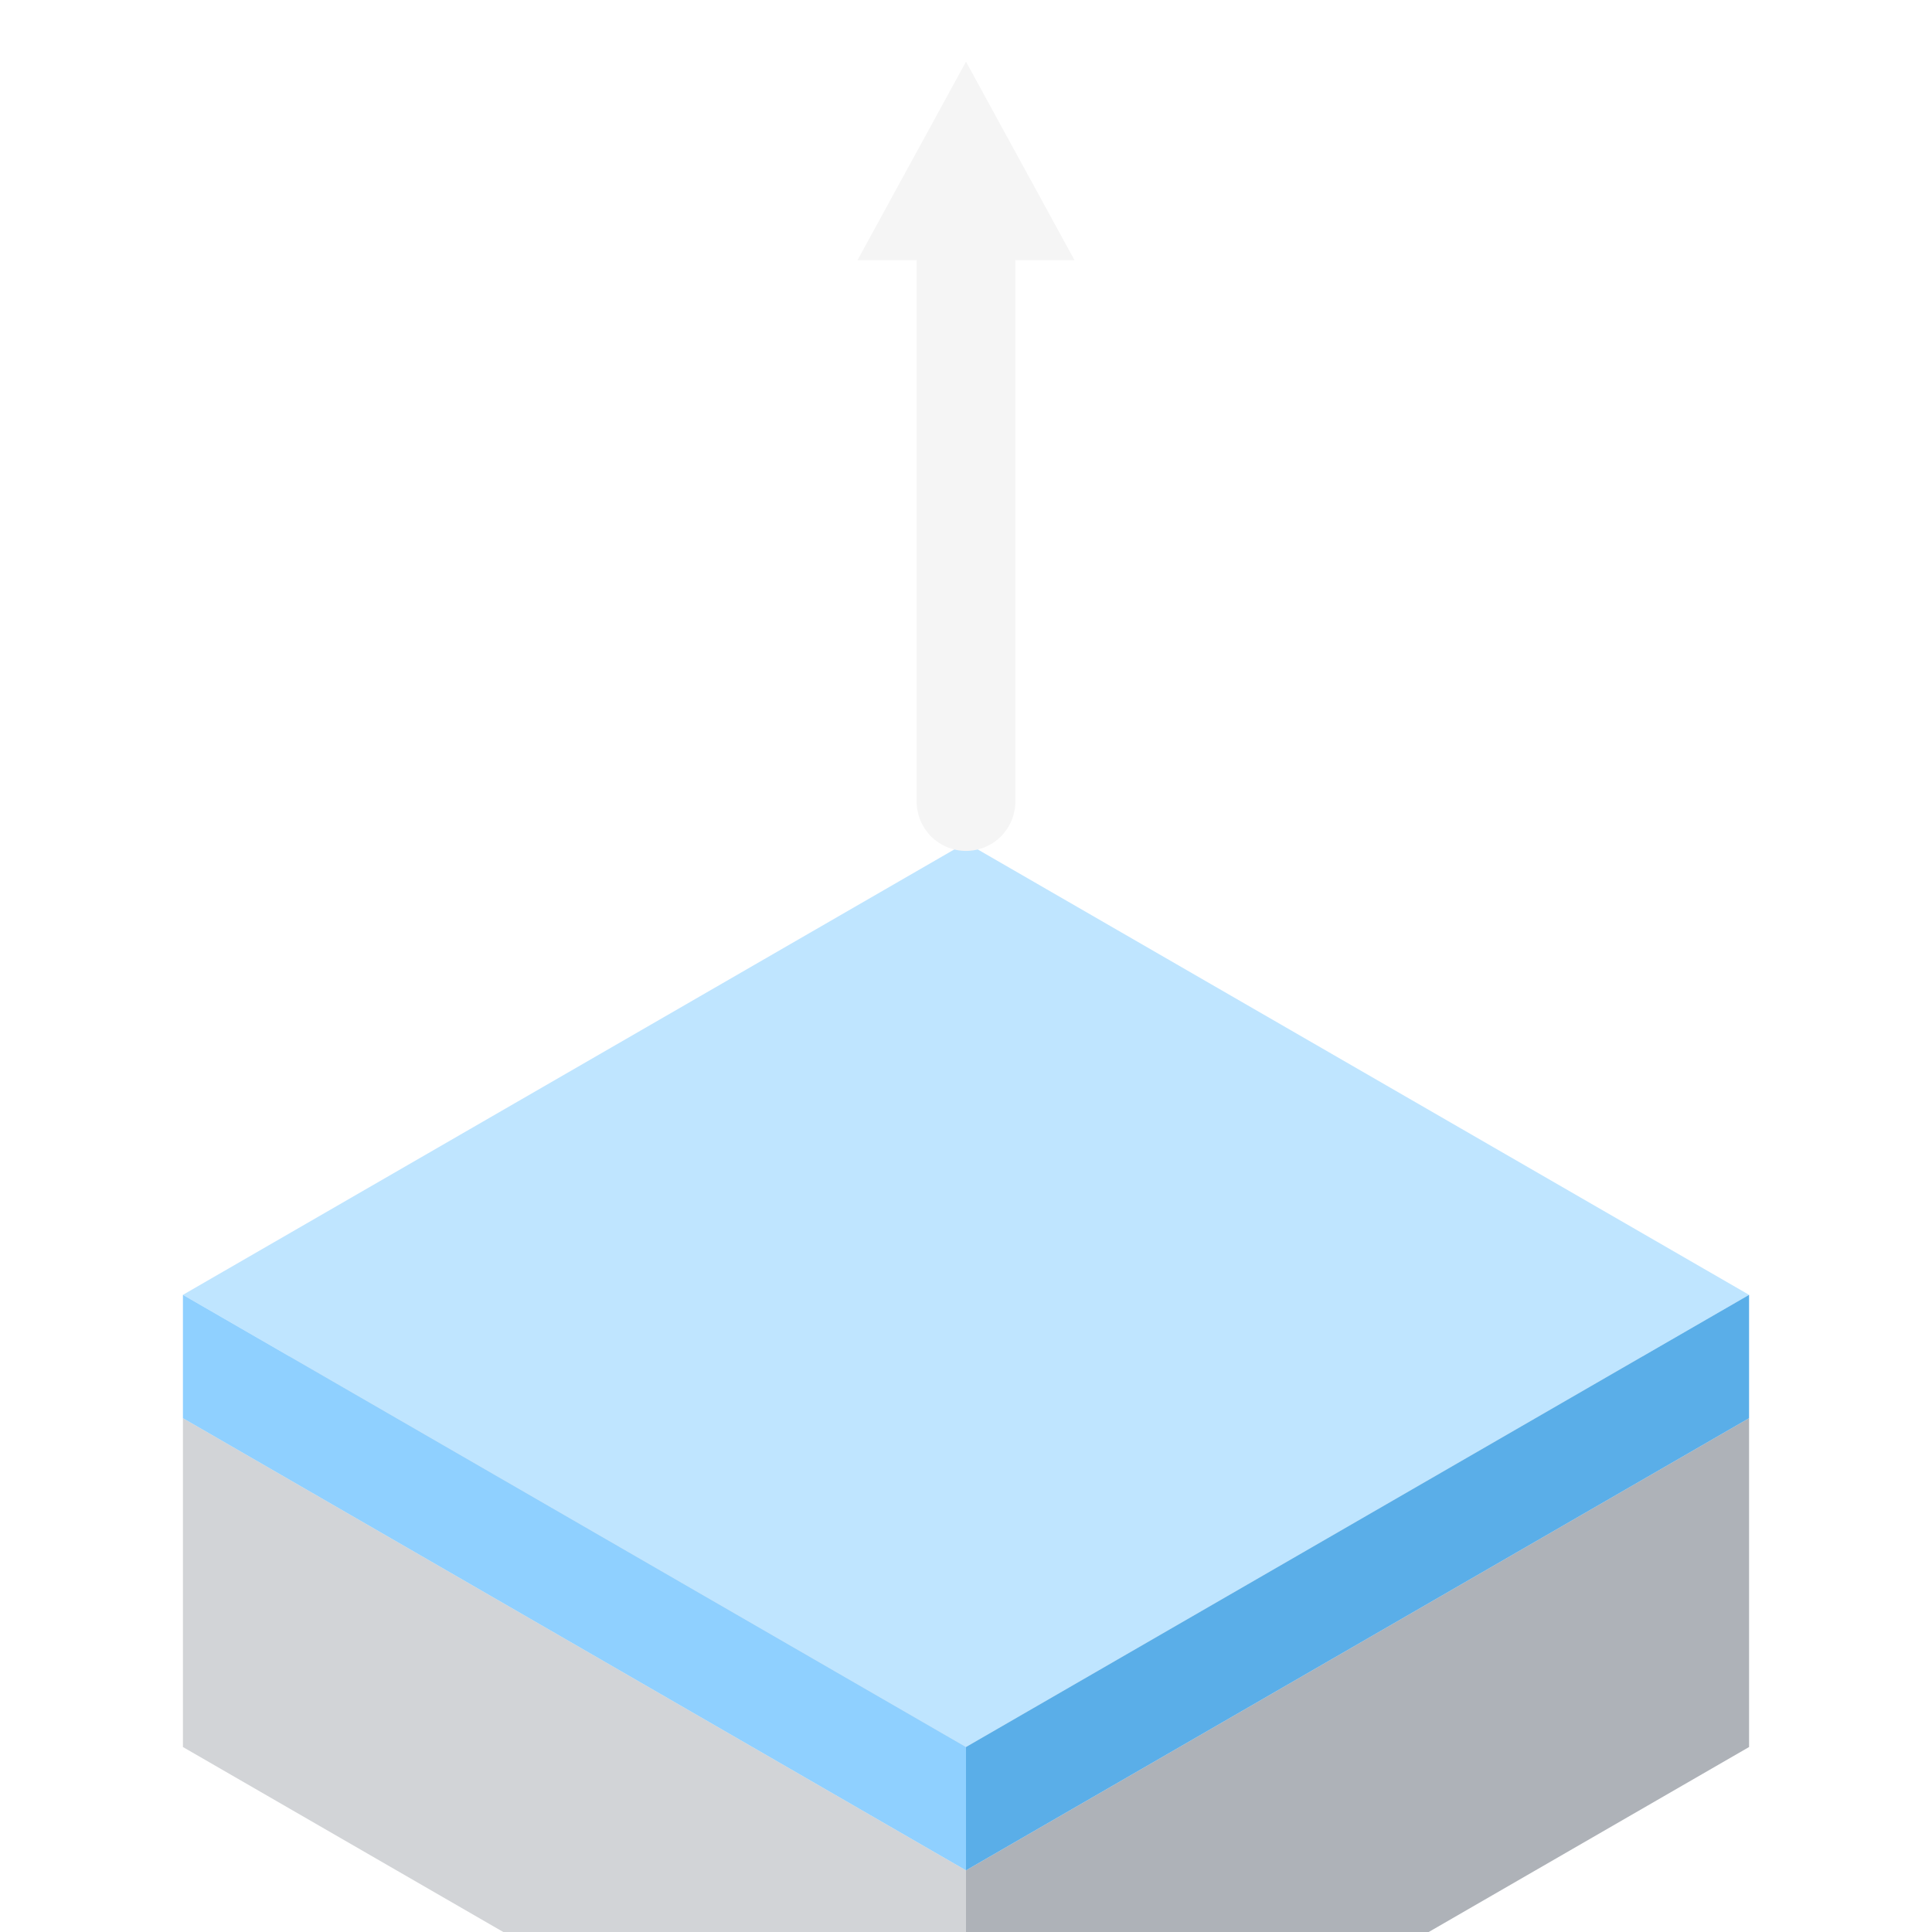
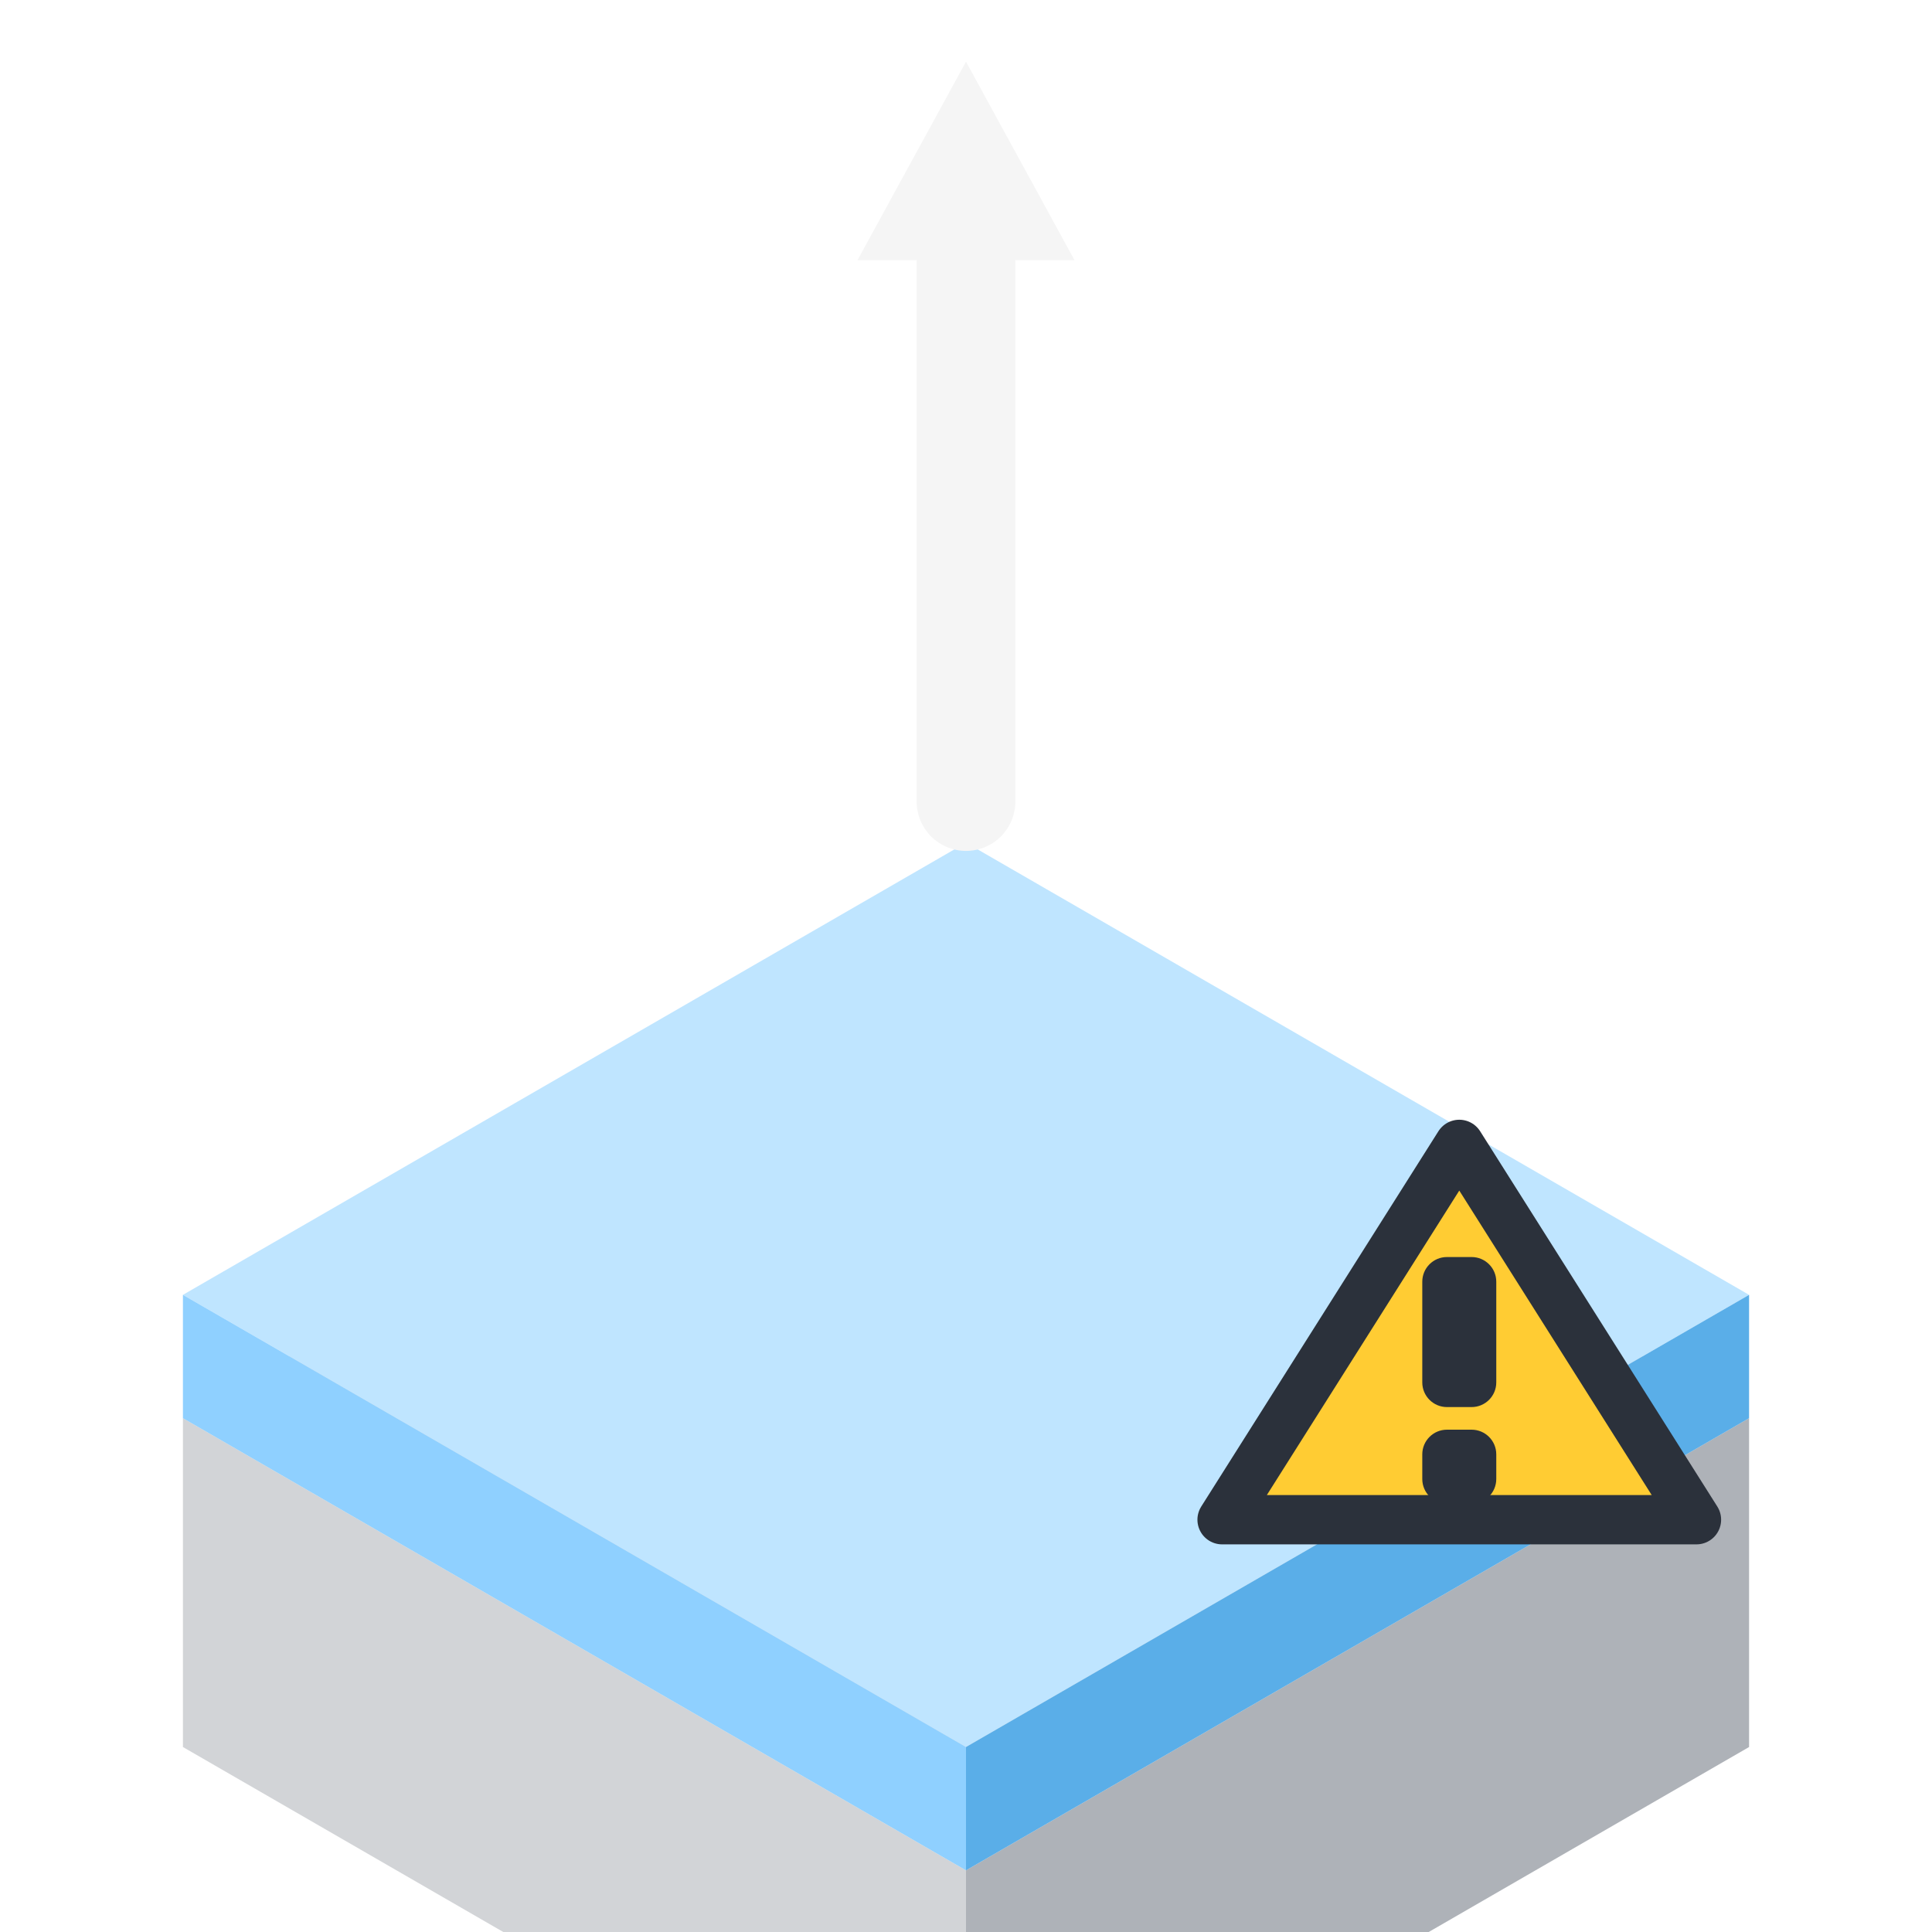
<svg xmlns="http://www.w3.org/2000/svg" width="48" height="48" viewBox="0.50 2.50 47.00 47.00">
  <polygon points="24.00,26.00 43.05,37.00 24.00,48.00 4.95,37.00" fill="#ececec" />
  <polygon points="4.95,45.00 24.00,56.00 24.00,48.00 4.95,37.00" fill="#d2d4d7" />
  <polygon points="43.05,45.00 24.00,56.00 24.00,48.00 43.05,37.00" fill="#aeb2b8" />
  <polygon points="24.00,23.00 43.05,34.00 24.00,45.00 4.95,34.00" fill="#bfe5ff" />
  <polygon points="4.95,37.00 24.00,48.00 24.00,45.00 4.95,34.00" fill="#8fd0ff" />
  <polygon points="43.05,37.00 24.00,48.00 24.00,45.00 43.05,34.00" fill="#5aaee8" />
  <line x1="24.00" y1="22.00" x2="24.00" y2="7.85" stroke="#f5f5f5" stroke-width="2.40" stroke-linecap="round" />
  <polygon points="24.00,4.00 26.64,8.83 21.36,8.83" fill="#f5f5f5" />
+   <polygon points="36.00,30.34 41.77,39.47 30.23,39.47" fill="#ffcc33" stroke="#2b313b" stroke-width="1.2" stroke-linejoin="round" />
+   <rect x="35.10" y="33.08" width="1.80" height="3.65" rx="0.60" fill="#2b313b" />
+   <rect x="35.10" y="37.28" width="1.80" height="1.80" rx="0.60" fill="#2b313b" />
</svg>
